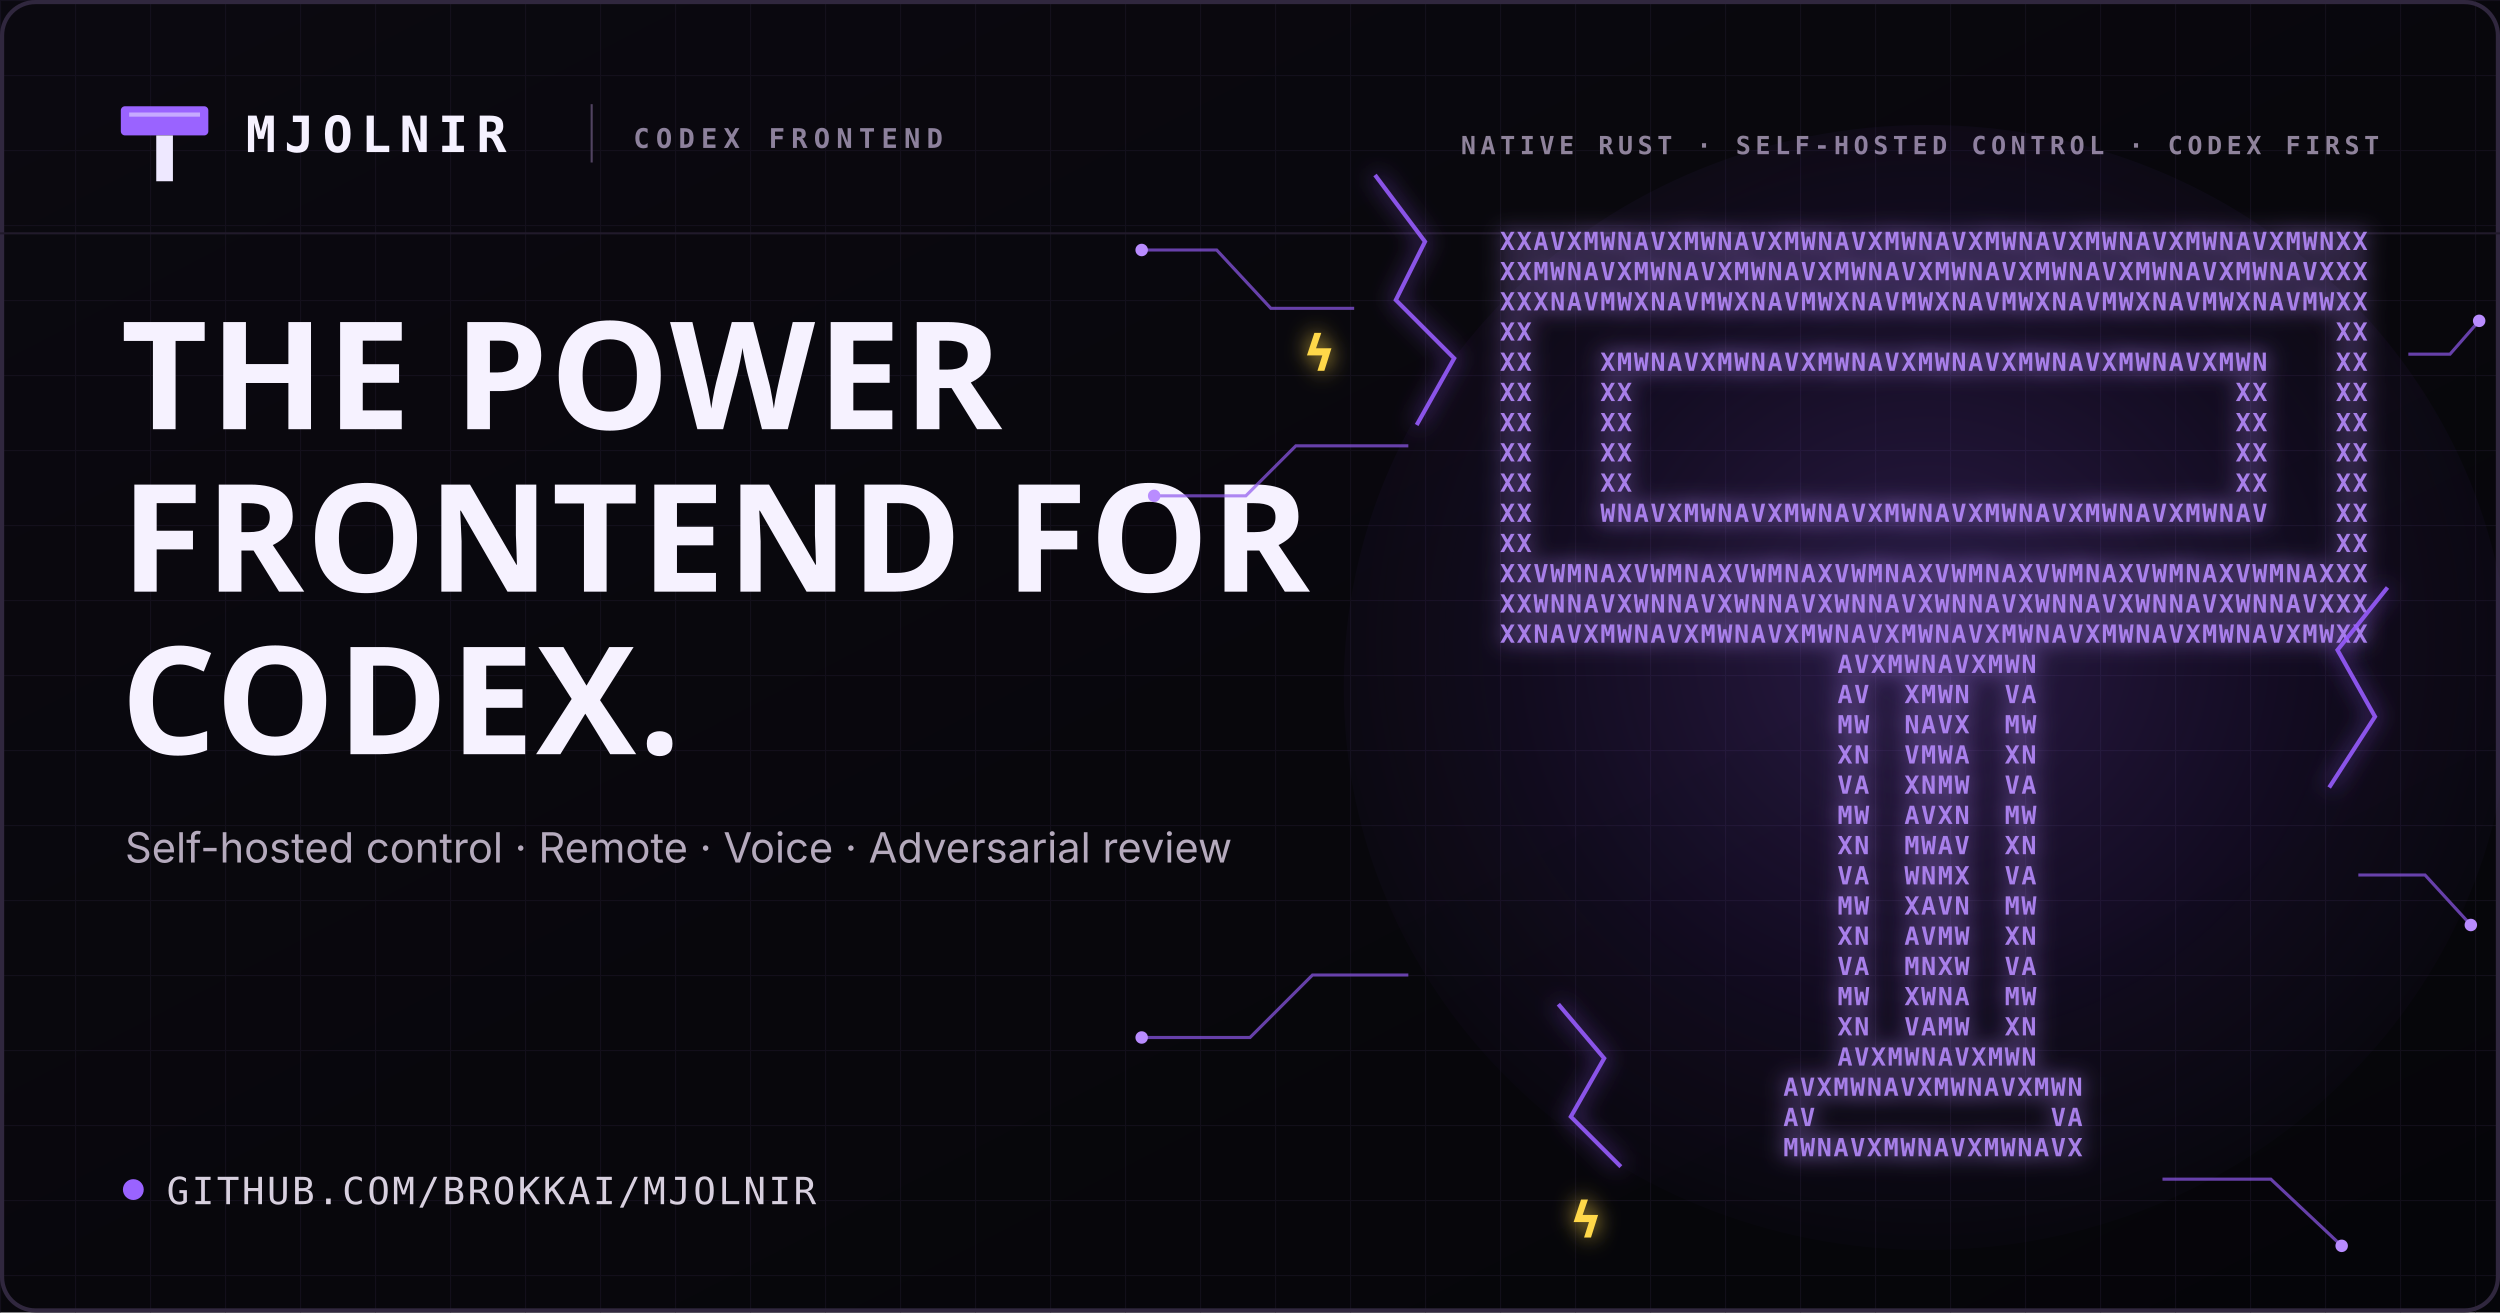
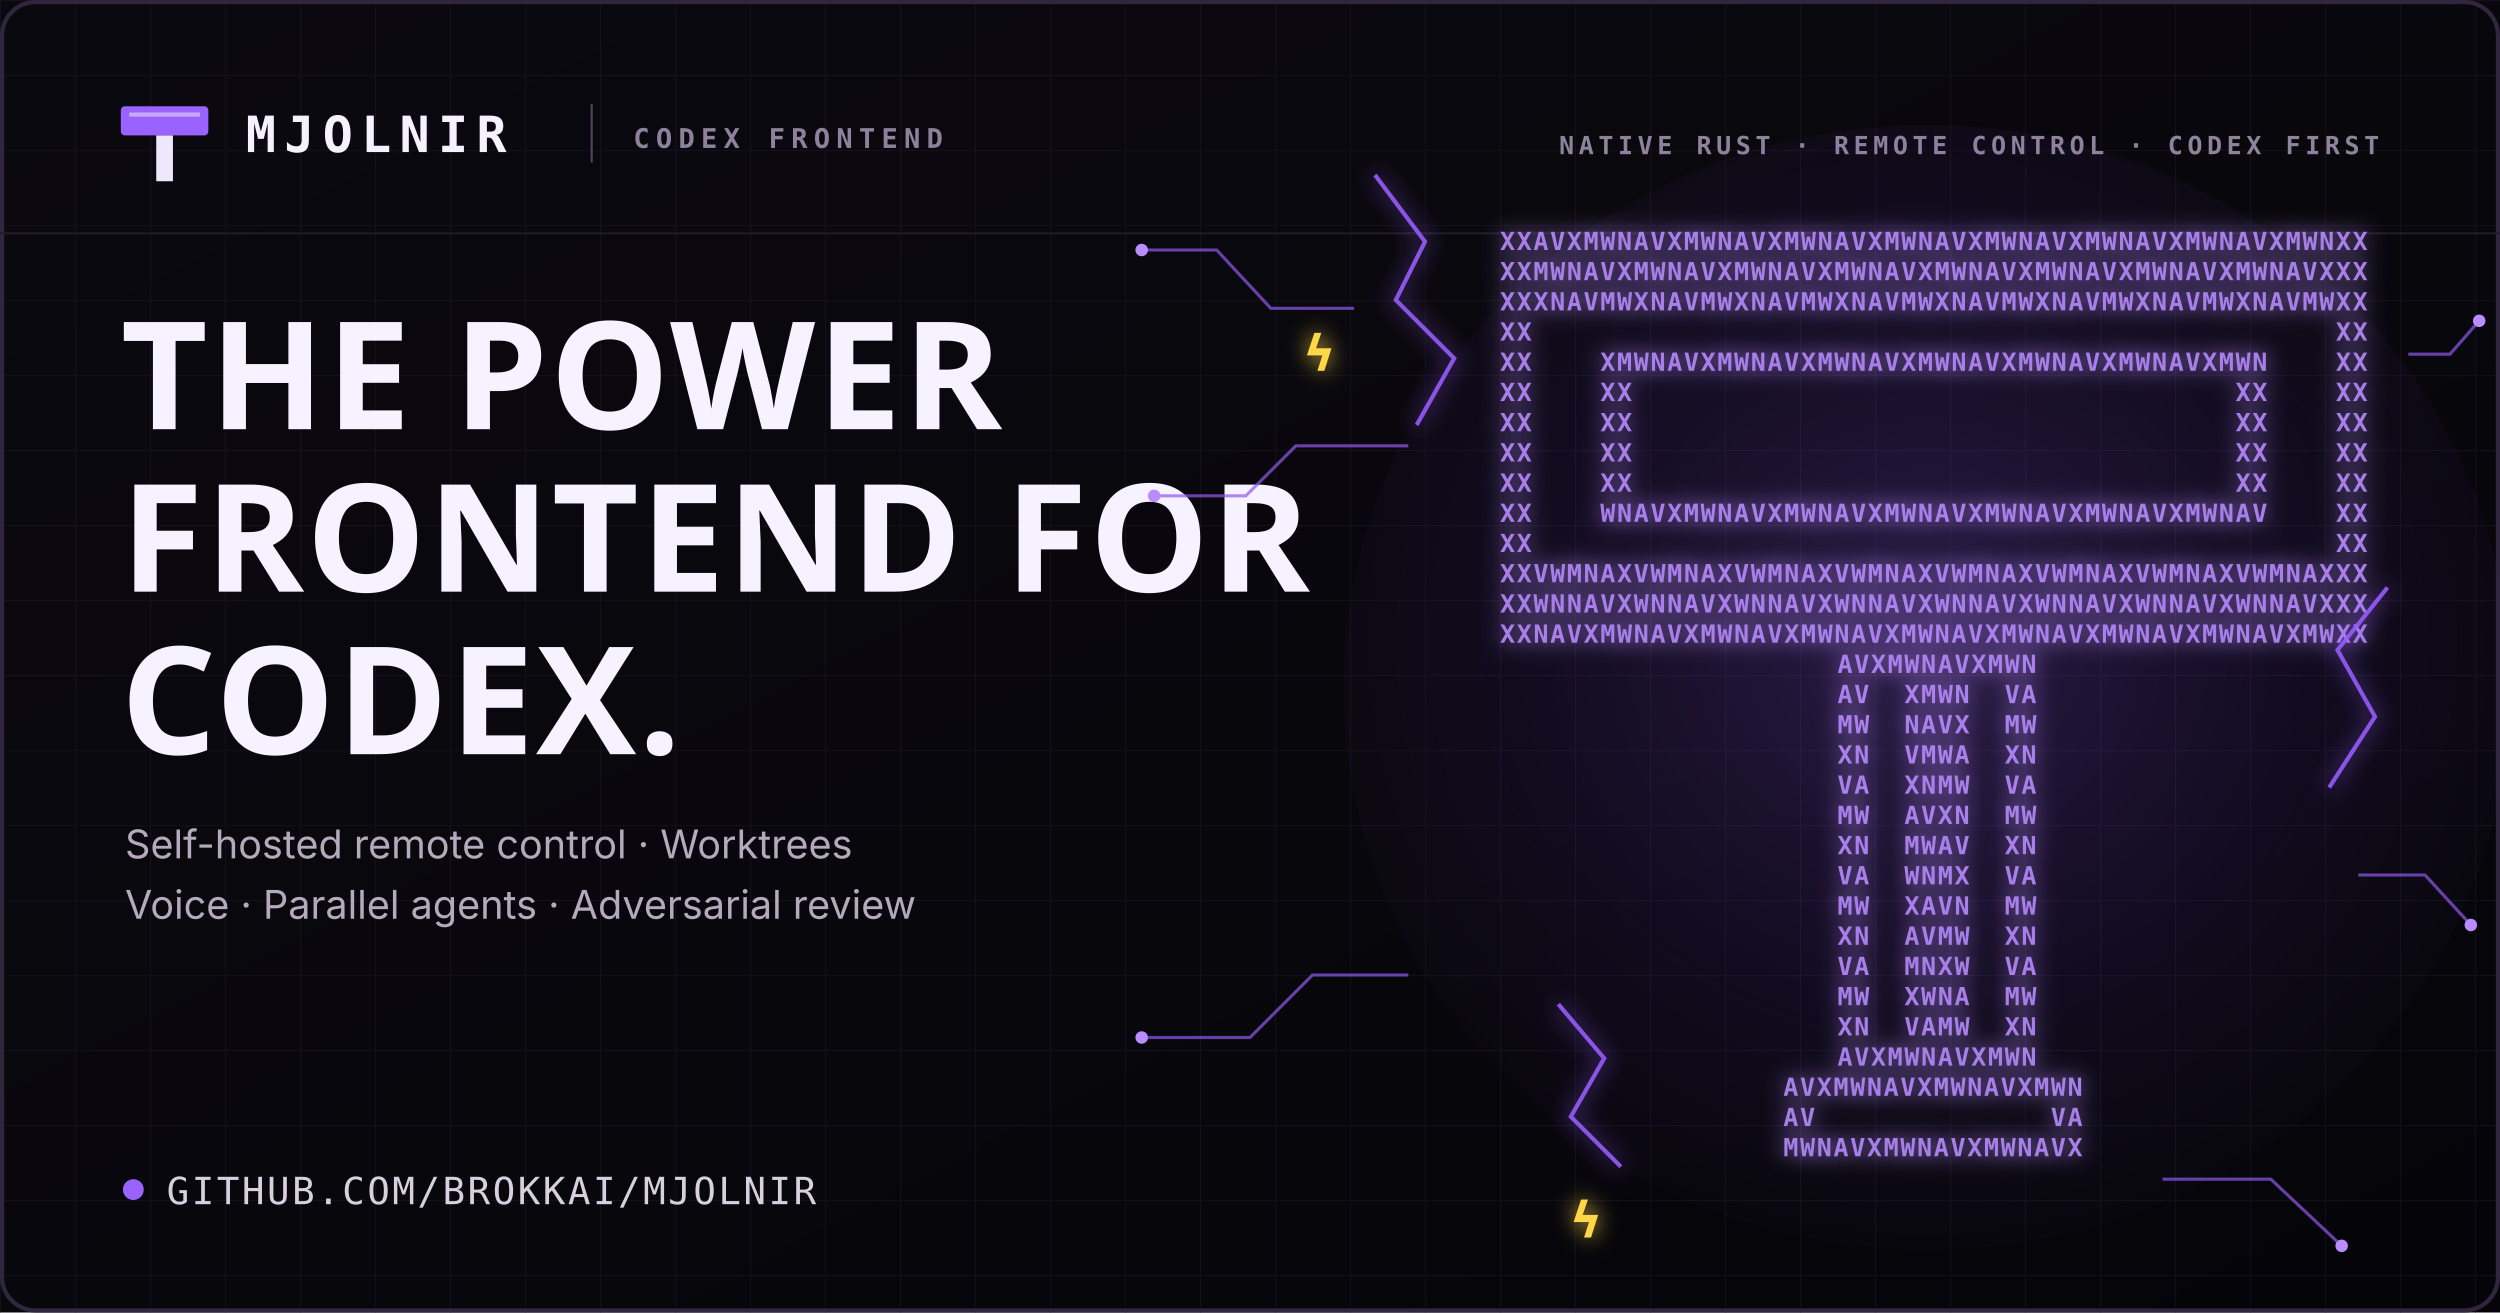
<svg xmlns="http://www.w3.org/2000/svg" width="1200" height="630" viewBox="0 0 1200 630" role="img" aria-labelledby="title description">
  <defs>
    <linearGradient id="background" x1="0" y1="0" x2="1" y2="1">
      <stop offset="0" stop-color="#0b0910" />
      <stop offset="0.56" stop-color="#08070c" />
      <stop offset="1" stop-color="#050509" />
    </linearGradient>
    <radialGradient id="hammerGlow" cx="50%" cy="46%" r="58%">
      <stop offset="0" stop-color="#985cff" stop-opacity="0.24" />
      <stop offset="0.62" stop-color="#7b3fe4" stop-opacity="0.08" />
      <stop offset="1" stop-color="#7b3fe4" stop-opacity="0" />
    </radialGradient>
    <pattern id="grid" width="36" height="36" patternUnits="userSpaceOnUse">
      <path d="M36 0H0V36" fill="none" stroke="#1c1728" stroke-width="1" />
    </pattern>
    <filter id="glow" x="-80%" y="-80%" width="260%" height="260%">
      <feGaussianBlur stdDeviation="5" result="blur" />
      <feMerge>
        <feMergeNode in="blur" />
        <feMergeNode in="SourceGraphic" />
      </feMerge>
    </filter>
  </defs>
  <rect width="1200" height="630" fill="url(#background)" />
  <rect width="1200" height="630" fill="url(#grid)" opacity="0.52" />
  <rect x="1" y="1" width="1198" height="628" rx="16" fill="none" stroke="#30273e" stroke-width="2" />
  <path d="M0 112H1200" stroke="#211a2b" />
  <g transform="translate(58 48)">
    <rect x="0" y="3" width="42" height="14" rx="2" fill="#9a63ff" />
    <rect x="17" y="17" width="8" height="22" fill="#eee8ff" />
    <path d="M4 7H38" stroke="#d9c7ff" stroke-width="2" opacity="0.7" />
    <text x="60" y="25" fill="#f5f1ff" font-family="ui-monospace, SFMono-Regular, Menlo, Consolas, monospace" font-size="24" font-weight="800" letter-spacing="4">MJOLNIR</text>
    <path d="M226 2V30" stroke="#514361" />
    <text x="246" y="23" fill="#8d819c" font-family="ui-monospace, SFMono-Regular, Menlo, Consolas, monospace" font-size="13" font-weight="700" letter-spacing="3">CODEX FRONTEND</text>
  </g>
  <g transform="translate(58 206)">
    <text fill="#f6f2ff" font-family="Impact, Haettenschweiler, 'Arial Narrow Bold', sans-serif" font-size="72" font-weight="800" letter-spacing="1">
      <tspan x="0" y="0">THE POWER</tspan>
      <tspan x="0" y="78">FRONTEND FOR</tspan>
      <tspan x="0" y="156">CODEX.</tspan>
    </text>
-     <text x="2" y="208" fill="#b5aabd" font-family="Inter, ui-sans-serif, system-ui, sans-serif" font-size="20">
-       Self-hosted control · Remote · Voice · Adversarial review
+     <text x="2" y="206" fill="#b5aabd" font-family="Inter, ui-sans-serif, system-ui, sans-serif" font-size="19">
+       <tspan x="2" y="206">Self-hosted remote control · Worktrees</tspan>
+       <tspan x="2" y="235">Voice · Parallel agents · Adversarial review</tspan>
    </text>
  </g>
-   <text x="1142" y="74" text-anchor="end" fill="#8f839b" font-family="ui-monospace, SFMono-Regular, Menlo, Consolas, monospace" font-size="12" font-weight="700" letter-spacing="2.2">NATIVE RUST  ·  SELF-HOSTED CONTROL  ·  CODEX FIRST</text>
+   <text x="1142" y="74" text-anchor="end" fill="#8f839b" font-family="ui-monospace, SFMono-Regular, Menlo, Consolas, monospace" font-size="12" font-weight="700" letter-spacing="2.2">NATIVE RUST  ·  REMOTE CONTROL  ·  CODEX FIRST</text>
  <g>
    <ellipse cx="925" cy="330" rx="280" ry="270" fill="url(#hammerGlow)" />
    <text xml:space="preserve" fill="#b88cff" font-family="ui-monospace, SFMono-Regular, Menlo, Consolas, monospace" font-size="12" font-weight="750" letter-spacing="0.8" filter="url(#glow)" opacity="0.9">
      <tspan x="720" y="120">XXAVXMWNAVXMWNAVXMWNAVXMWNAVXMWNAVXMWNAVXMWNAVXMWNXX</tspan>
      <tspan x="720" dy="14.5">XXMWNAVXMWNAVXMWNAVXMWNAVXMWNAVXMWNAVXMWNAVXMWNAVXXX</tspan>
      <tspan x="720" dy="14.5">XXXNAVMWXNAVMWXNAVMWXNAVMWXNAVMWXNAVMWXNAVMWXNAVMWXX</tspan>
      <tspan x="720" dy="14.5">XX                                                XX</tspan>
      <tspan x="720" dy="14.5">XX    XMWNAVXMWNAVXMWNAVXMWNAVXMWNAVXMWNAVXMWN    XX</tspan>
      <tspan x="720" dy="14.5">XX    XX                                    XX    XX</tspan>
      <tspan x="720" dy="14.5">XX    XX                                    XX    XX</tspan>
      <tspan x="720" dy="14.5">XX    XX                                    XX    XX</tspan>
      <tspan x="720" dy="14.5">XX    XX                                    XX    XX</tspan>
      <tspan x="720" dy="14.5">XX    WNAVXMWNAVXMWNAVXMWNAVXMWNAVXMWNAVXMWNAV    XX</tspan>
      <tspan x="720" dy="14.5">XX                                                XX</tspan>
      <tspan x="720" dy="14.5">XXVWMNAXVWMNAXVWMNAXVWMNAXVWMNAXVWMNAXVWMNAXVWMNAXXX</tspan>
      <tspan x="720" dy="14.5">XXWNNAVXWNNAVXWNNAVXWNNAVXWNNAVXWNNAVXWNNAVXWNNAVXXX</tspan>
      <tspan x="720" dy="14.5">XXNAVXMWNAVXMWNAVXMWNAVXMWNAVXMWNAVXMWNAVXMWNAVXMWXX</tspan>
      <tspan x="882" dy="14.5">AVXMWNAVXMWN</tspan>
      <tspan x="882" dy="14.5">AV  XMWN  VA</tspan>
      <tspan x="882" dy="14.5">MW  NAVX  MW</tspan>
      <tspan x="882" dy="14.5">XN  VMWA  XN</tspan>
      <tspan x="882" dy="14.5">VA  XNMW  VA</tspan>
      <tspan x="882" dy="14.5">MW  AVXN  MW</tspan>
      <tspan x="882" dy="14.5">XN  MWAV  XN</tspan>
      <tspan x="882" dy="14.5">VA  WNMX  VA</tspan>
      <tspan x="882" dy="14.5">MW  XAVN  MW</tspan>
      <tspan x="882" dy="14.5">XN  AVMW  XN</tspan>
      <tspan x="882" dy="14.5">VA  MNXW  VA</tspan>
      <tspan x="882" dy="14.5">MW  XWNA  MW</tspan>
      <tspan x="882" dy="14.5">XN  VAMW  XN</tspan>
      <tspan x="882" dy="14.5">AVXMWNAVXMWN</tspan>
      <tspan x="856" dy="14.5">AVXMWNAVXMWNAVXMWN</tspan>
      <tspan x="856" dy="14.5">AV              VA</tspan>
      <tspan x="856" dy="14.5">MWNAVXMWNAVXMWNAVX</tspan>
    </text>
  </g>
  <g fill="none" stroke="#8f59ed" stroke-width="1.5" opacity="0.7">
    <path d="M650 148H610L584 120H548" />
    <path d="M676 214H622L598 238H554" />
    <path d="M1156 170H1176L1190 154" />
    <path d="M1132 420H1164L1186 444" />
    <path d="M676 468H630L600 498H548" />
    <path d="M1038 566H1090L1124 598" />
  </g>
  <g fill="#b98cff">
    <circle cx="548" cy="120" r="3" />
    <circle cx="554" cy="238" r="3" />
    <circle cx="548" cy="498" r="3" />
    <circle cx="1190" cy="154" r="3" />
    <circle cx="1186" cy="444" r="3" />
    <circle cx="1124" cy="598" r="3" />
  </g>
  <g fill="none" stroke="#985cff" stroke-width="2" opacity="0.9" filter="url(#glow)">
    <path d="M660 84L684 116L670 144L698 172L680 204" />
    <path d="M1146 282L1122 312L1140 344L1118 378" />
    <path d="M778 560L754 536L770 508L748 482" />
  </g>
  <g fill="#ffd84a" font-family="ui-monospace, SFMono-Regular, Menlo, Consolas, monospace" font-size="24" font-weight="900" filter="url(#glow)">
    <text x="626" y="178">ϟ</text>
    <text x="754" y="594">ϟ</text>
  </g>
  <g transform="translate(58 578)">
    <circle cx="6" cy="-7" r="5" fill="#9a63ff" />
    <text x="22" y="0" fill="#d8d0df" font-family="ui-monospace, SFMono-Regular, Menlo, Consolas, monospace" font-size="18" letter-spacing="1.2">GITHUB.COM/BROKKAI/MJOLNIR</text>
  </g>
</svg>
